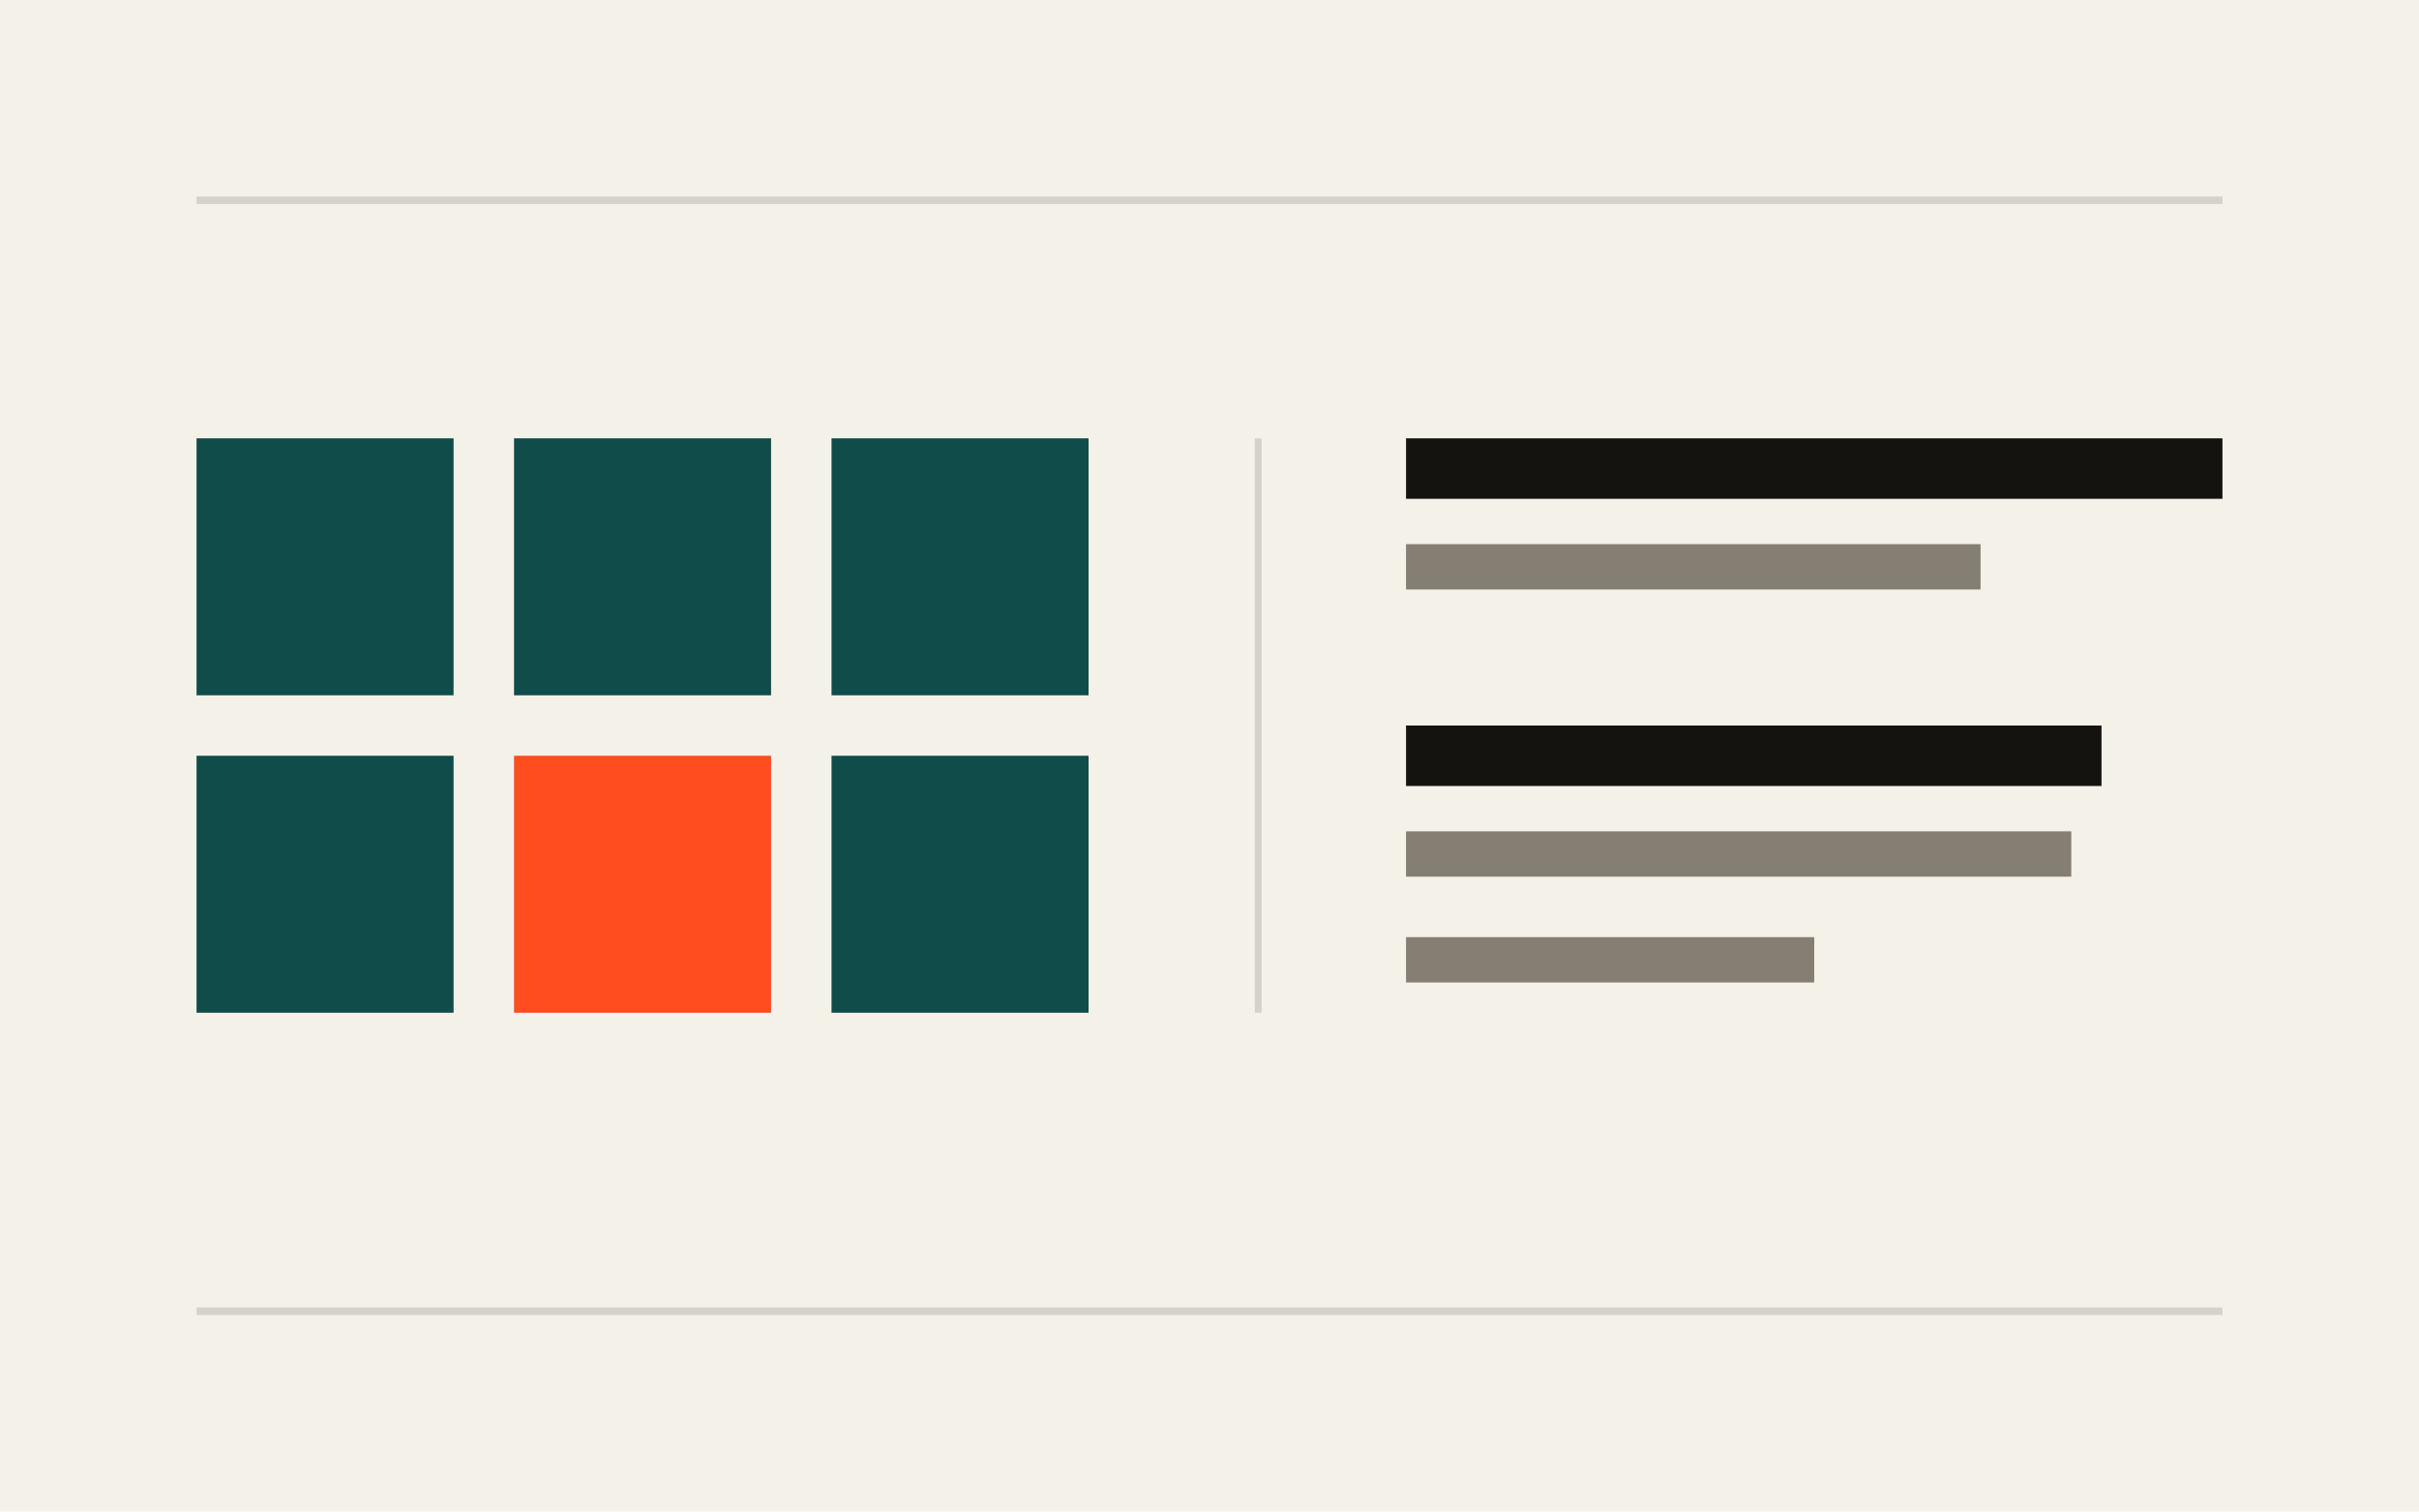
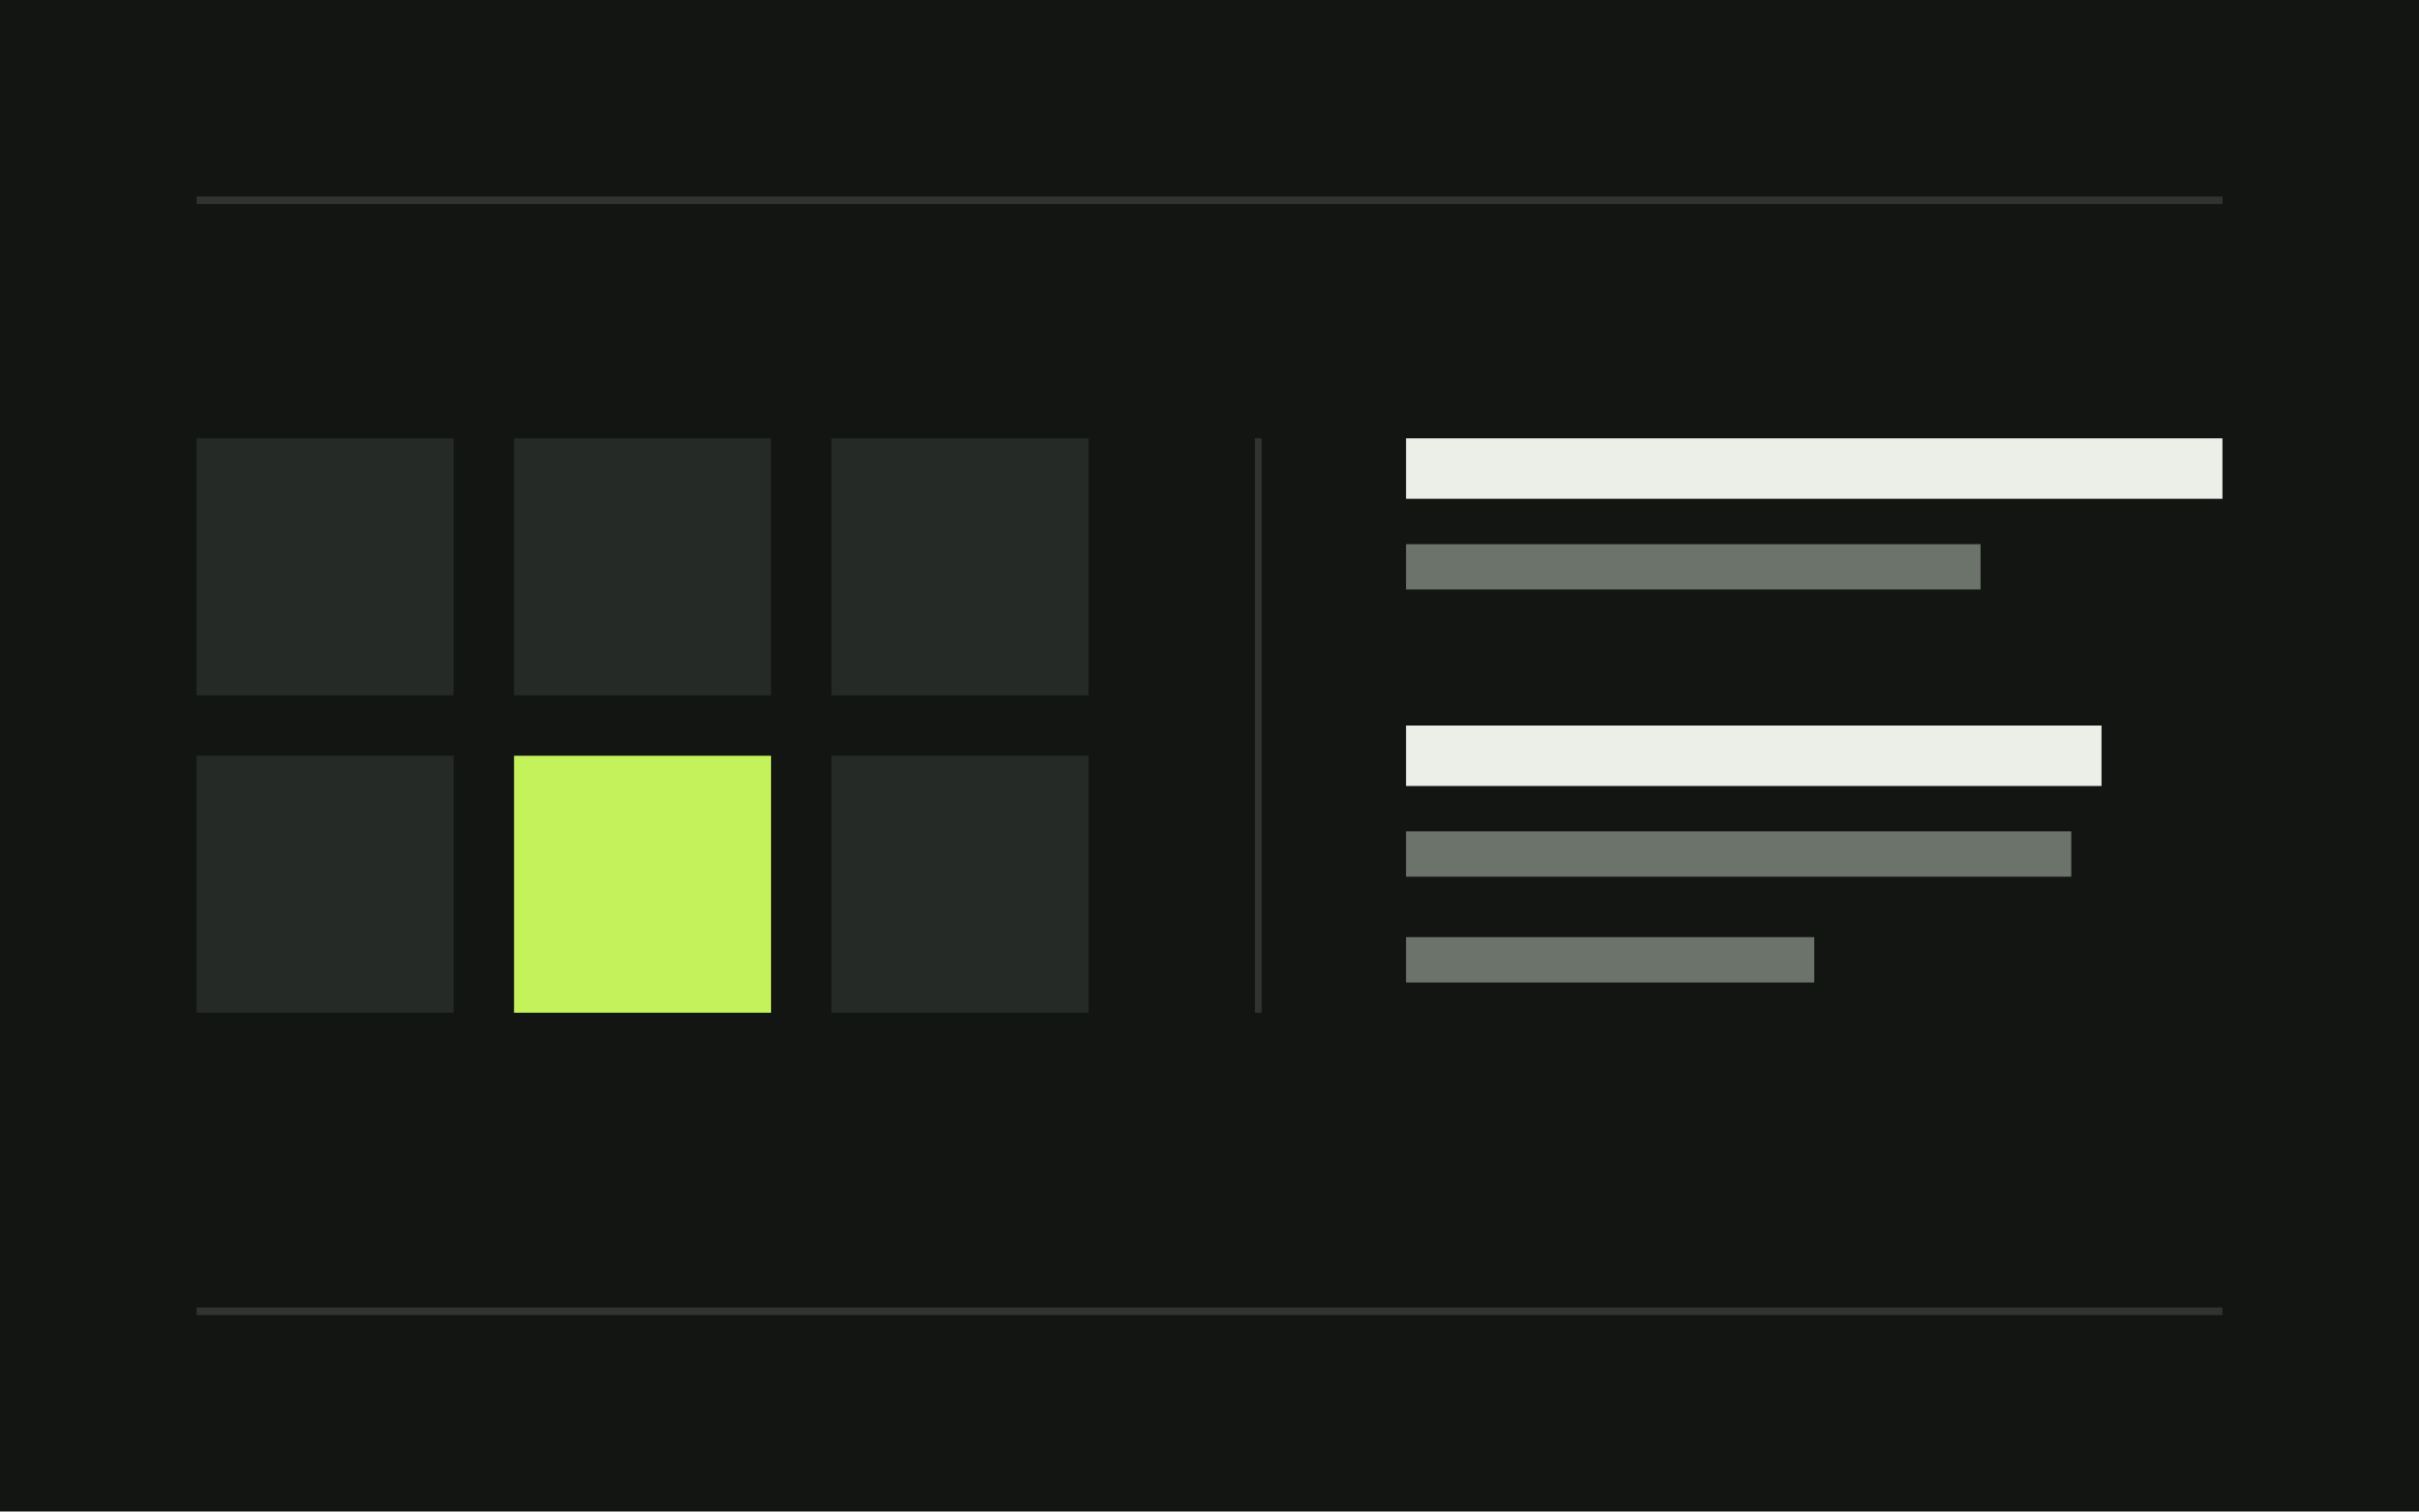
<svg xmlns="http://www.w3.org/2000/svg" viewBox="0 0 320 200" width="320" height="200" role="img" aria-label="Plateforme associative : annuaire en grille, fil d'annonces et articles">
-   <rect width="320" height="200" fill="#f4f1e8" />
-   <rect x="26" y="26" width="268" height="1" fill="#14130f" fill-opacity="0.14" />
-   <g fill="#0f4c4a">
+   <rect width="320" height="200" fill="#131513" />
+   <rect x="26" y="26" width="268" height="1" fill="#eceee8" fill-opacity="0.14" />
+   <g fill="#262a26">
    <rect x="26" y="58" width="34" height="34" />
    <rect x="68" y="58" width="34" height="34" />
    <rect x="110" y="58" width="34" height="34" />
    <rect x="26" y="100" width="34" height="34" />
    <rect x="110" y="100" width="34" height="34" />
  </g>
-   <rect x="68" y="100" width="34" height="34" fill="#ff4d1f" />
-   <rect x="166" y="58" width="0.9" height="76" fill="#14130f" fill-opacity="0.14" />
-   <g fill="#14130f">
+   <rect x="68" y="100" width="34" height="34" fill="#c4f25a" />
+   <rect x="166" y="58" width="0.9" height="76" fill="#eceee8" fill-opacity="0.14" />
+   <g fill="#eceee8">
    <rect x="186" y="58" width="108" height="8" />
    <rect x="186" y="96" width="92" height="8" />
  </g>
-   <g fill="#857f73">
+   <g fill="#6c736a">
    <rect x="186" y="72" width="76" height="6" />
    <rect x="186" y="110" width="88" height="6" />
    <rect x="186" y="124" width="54" height="6" />
  </g>
-   <rect x="26" y="173" width="268" height="1" fill="#14130f" fill-opacity="0.14" />
+   <rect x="26" y="173" width="268" height="1" fill="#eceee8" fill-opacity="0.14" />
</svg>
